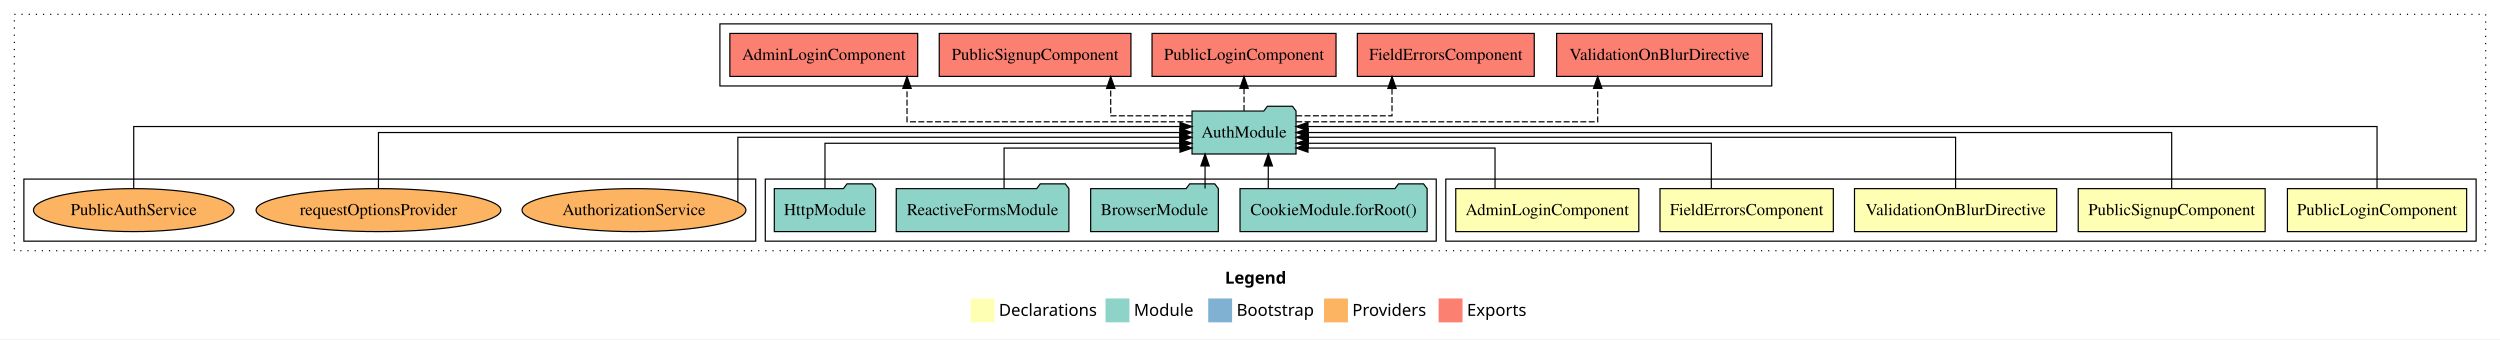
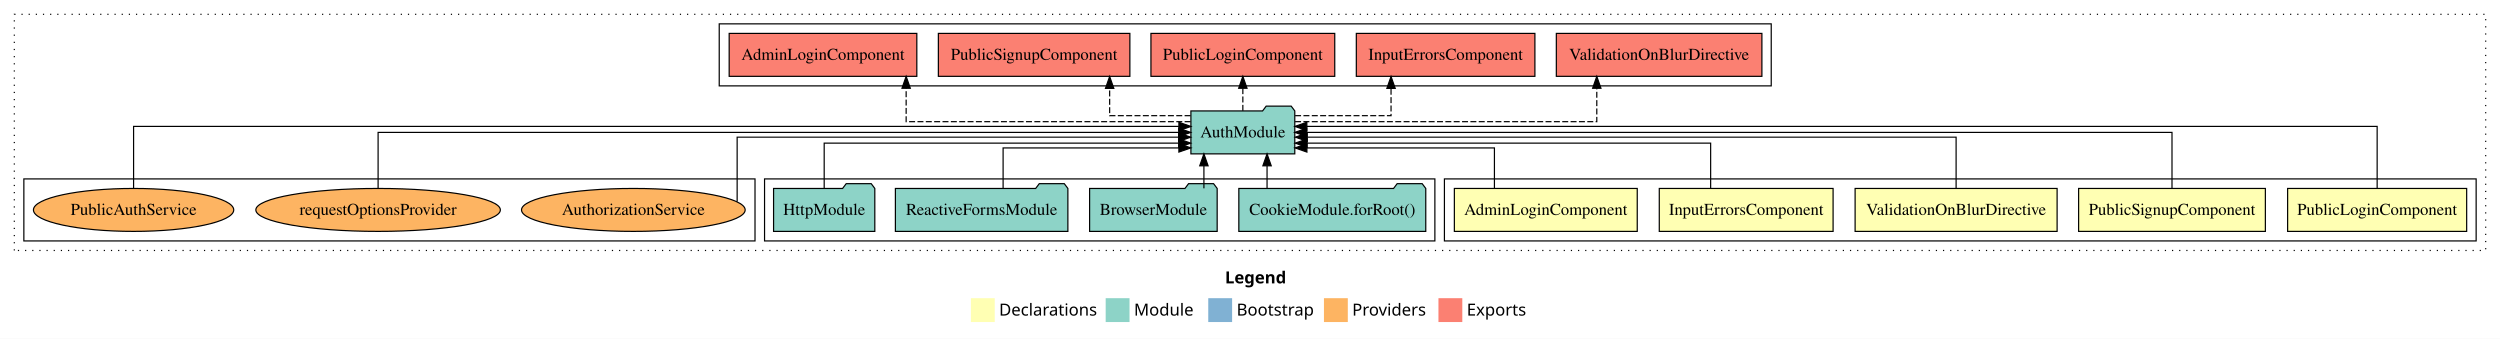
- <svg xmlns="http://www.w3.org/2000/svg" width="2094pt" height="284pt" viewBox="0.00 0.00 2094.00 284.00">
+ <svg xmlns="http://www.w3.org/2000/svg" width="2096pt" height="284pt" viewBox="0.00 0.00 2096.00 284.00">
  <g id="graph0" class="graph" transform="scale(1 1) rotate(0) translate(4 280)">
-     <polygon fill="#ffffff" stroke="transparent" points="-4,4 -4,-280 2090,-280 2090,4 -4,4" />
-     <text text-anchor="start" x="1022.009" y="-42.4" font-family="sans-serif" font-weight="bold" font-size="14.00" fill="#000000">Legend</text>
-     <polygon fill="#ffffb3" stroke="transparent" points="809,-10 809,-30 829,-30 829,-10 809,-10" />
-     <text text-anchor="start" x="832.629" y="-15.4" font-family="sans-serif" font-size="14.00" fill="#000000">  Declarations</text>
-     <polygon fill="#8dd3c7" stroke="transparent" points="922,-10 922,-30 942,-30 942,-10 922,-10" />
-     <text text-anchor="start" x="945.725" y="-15.4" font-family="sans-serif" font-size="14.00" fill="#000000">  Module</text>
-     <polygon fill="#80b1d3" stroke="transparent" points="1008,-10 1008,-30 1028,-30 1028,-10 1008,-10" />
-     <text text-anchor="start" x="1031.781" y="-15.4" font-family="sans-serif" font-size="14.00" fill="#000000">  Bootstrap</text>
-     <polygon fill="#fdb462" stroke="transparent" points="1105,-10 1105,-30 1125,-30 1125,-10 1105,-10" />
-     <text text-anchor="start" x="1128.673" y="-15.4" font-family="sans-serif" font-size="14.00" fill="#000000">  Providers</text>
-     <polygon fill="#fb8072" stroke="transparent" points="1201,-10 1201,-30 1221,-30 1221,-10 1201,-10" />
-     <text text-anchor="start" x="1224.726" y="-15.4" font-family="sans-serif" font-size="14.00" fill="#000000">  Exports</text>
+     <polygon fill="#ffffff" stroke="transparent" points="-4,4 -4,-280 2092,-280 2092,4 -4,4" />
+     <text text-anchor="start" x="1023.009" y="-42.4" font-family="sans-serif" font-weight="bold" font-size="14.00" fill="#000000">Legend</text>
+     <polygon fill="#ffffb3" stroke="transparent" points="810,-10 810,-30 830,-30 830,-10 810,-10" />
+     <text text-anchor="start" x="833.629" y="-15.4" font-family="sans-serif" font-size="14.00" fill="#000000">  Declarations</text>
+     <polygon fill="#8dd3c7" stroke="transparent" points="923,-10 923,-30 943,-30 943,-10 923,-10" />
+     <text text-anchor="start" x="946.725" y="-15.4" font-family="sans-serif" font-size="14.00" fill="#000000">  Module</text>
+     <polygon fill="#80b1d3" stroke="transparent" points="1009,-10 1009,-30 1029,-30 1029,-10 1009,-10" />
+     <text text-anchor="start" x="1032.781" y="-15.4" font-family="sans-serif" font-size="14.00" fill="#000000">  Bootstrap</text>
+     <polygon fill="#fdb462" stroke="transparent" points="1106,-10 1106,-30 1126,-30 1126,-10 1106,-10" />
+     <text text-anchor="start" x="1129.673" y="-15.4" font-family="sans-serif" font-size="14.00" fill="#000000">  Providers</text>
+     <polygon fill="#fb8072" stroke="transparent" points="1202,-10 1202,-30 1222,-30 1222,-10 1202,-10" />
+     <text text-anchor="start" x="1225.726" y="-15.4" font-family="sans-serif" font-size="14.00" fill="#000000">  Exports</text>
    <g id="clust1" class="cluster">
-       <polygon fill="none" stroke="#000000" stroke-dasharray="1,5" points="8,-70 8,-268 2078,-268 2078,-70 8,-70" />
+       <polygon fill="none" stroke="#000000" stroke-dasharray="1,5" points="8,-70 8,-268 2080,-268 2080,-70 8,-70" />
    </g>
    <g id="clust2" class="cluster">
-       <polygon fill="none" stroke="#000000" points="1207,-78 1207,-130 2070,-130 2070,-78 1207,-78" />
+       <polygon fill="none" stroke="#000000" points="1207,-78 1207,-130 2072,-130 2072,-78 1207,-78" />
    </g>
    <g id="clust8" class="cluster">
      <polygon fill="none" stroke="#000000" points="637,-78 637,-130 1199,-130 1199,-78 637,-78" />
    </g>
    <g id="clust9" class="cluster">
-       <polygon fill="none" stroke="#000000" points="599,-208 599,-260 1480,-260 1480,-208 599,-208" />
+       <polygon fill="none" stroke="#000000" points="599,-208 599,-260 1481,-260 1481,-208 599,-208" />
    </g>
    <g id="clust11" class="cluster">
      <polygon fill="none" stroke="#000000" points="16,-78 16,-130 629,-130 629,-78 16,-78" />
    </g>
    <g id="node1" class="node">
-       <polygon fill="#ffffb3" stroke="#000000" points="2062.055,-122 1911.945,-122 1911.945,-86 2062.055,-86 2062.055,-122" />
-       <text text-anchor="middle" x="1987" y="-99.8" font-family="Times,serif" font-size="14.00" fill="#000000">PublicLoginComponent</text>
+       <polygon fill="#ffffb3" stroke="#000000" points="2064.055,-122 1913.945,-122 1913.945,-86 2064.055,-86 2064.055,-122" />
+       <text text-anchor="middle" x="1989" y="-99.8" font-family="Times,serif" font-size="14.00" fill="#000000">PublicLoginComponent</text>
    </g>
    <g id="node6" class="node">
      <polygon fill="#8dd3c7" stroke="#000000" points="1081.548,-187 1078.548,-191 1057.548,-191 1054.548,-187 994.452,-187 994.452,-151 1081.548,-151 1081.548,-187" />
      <text text-anchor="middle" x="1038" y="-164.8" font-family="Times,serif" font-size="14.00" fill="#000000">AuthModule</text>
    </g>
    <g id="edge1" class="edge">
-       <path fill="none" stroke="#000000" d="M1987,-122.027C1987,-142.767 1987,-174 1987,-174 1987,-174 1091.555,-174 1091.555,-174" />
-       <polygon fill="#000000" stroke="#000000" points="1091.555,-170.5 1081.555,-174 1091.555,-177.5 1091.555,-170.5" />
+       <path fill="none" stroke="#000000" d="M1989,-122.027C1989,-142.767 1989,-174 1989,-174 1989,-174 1091.647,-174 1091.647,-174" />
+       <polygon fill="#000000" stroke="#000000" points="1091.647,-170.5 1081.647,-174 1091.647,-177.5 1091.647,-170.5" />
    </g>
    <g id="node2" class="node">
-       <polygon fill="#ffffb3" stroke="#000000" points="1893.284,-122 1736.716,-122 1736.716,-86 1893.284,-86 1893.284,-122" />
-       <text text-anchor="middle" x="1815" y="-99.8" font-family="Times,serif" font-size="14.00" fill="#000000">PublicSignupComponent</text>
+       <polygon fill="#ffffb3" stroke="#000000" points="1895.284,-122 1738.716,-122 1738.716,-86 1895.284,-86 1895.284,-122" />
+       <text text-anchor="middle" x="1817" y="-99.8" font-family="Times,serif" font-size="14.00" fill="#000000">PublicSignupComponent</text>
    </g>
    <g id="edge2" class="edge">
-       <path fill="none" stroke="#000000" d="M1815,-122.106C1815,-141.339 1815,-169 1815,-169 1815,-169 1091.72,-169 1091.72,-169" />
-       <polygon fill="#000000" stroke="#000000" points="1091.72,-165.5 1081.72,-169 1091.72,-172.5 1091.72,-165.5" />
+       <path fill="none" stroke="#000000" d="M1817,-122.106C1817,-141.339 1817,-169 1817,-169 1817,-169 1091.552,-169 1091.552,-169" />
+       <polygon fill="#000000" stroke="#000000" points="1091.552,-165.5 1081.552,-169 1091.552,-172.5 1091.552,-165.5" />
    </g>
    <g id="node3" class="node">
-       <polygon fill="#ffffb3" stroke="#000000" points="1718.676,-122 1549.324,-122 1549.324,-86 1718.676,-86 1718.676,-122" />
-       <text text-anchor="middle" x="1634" y="-99.8" font-family="Times,serif" font-size="14.00" fill="#000000">ValidationOnBlurDirective</text>
+       <polygon fill="#ffffb3" stroke="#000000" points="1720.676,-122 1551.324,-122 1551.324,-86 1720.676,-86 1720.676,-122" />
+       <text text-anchor="middle" x="1636" y="-99.8" font-family="Times,serif" font-size="14.00" fill="#000000">ValidationOnBlurDirective</text>
    </g>
    <g id="edge3" class="edge">
-       <path fill="none" stroke="#000000" d="M1634,-122.302C1634,-140.27 1634,-165 1634,-165 1634,-165 1091.825,-165 1091.825,-165" />
-       <polygon fill="#000000" stroke="#000000" points="1091.825,-161.5 1081.825,-165 1091.825,-168.5 1091.825,-161.5" />
+       <path fill="none" stroke="#000000" d="M1636,-122.302C1636,-140.27 1636,-165 1636,-165 1636,-165 1091.972,-165 1091.972,-165" />
+       <polygon fill="#000000" stroke="#000000" points="1091.972,-161.5 1081.972,-165 1091.972,-168.5 1091.972,-161.5" />
    </g>
    <g id="node4" class="node">
-       <polygon fill="#ffffb3" stroke="#000000" points="1531.59,-122 1386.41,-122 1386.41,-86 1531.59,-86 1531.59,-122" />
-       <text text-anchor="middle" x="1459" y="-99.8" font-family="Times,serif" font-size="14.00" fill="#000000">FieldErrorsComponent</text>
+       <polygon fill="#ffffb3" stroke="#000000" points="1532.863,-122 1387.137,-122 1387.137,-86 1532.863,-86 1532.863,-122" />
+       <text text-anchor="middle" x="1460" y="-99.8" font-family="Times,serif" font-size="14.00" fill="#000000">InputErrorsComponent</text>
    </g>
    <g id="edge4" class="edge">
-       <path fill="none" stroke="#000000" d="M1429.396,-122.027C1429.396,-138.398 1429.396,-160 1429.396,-160 1429.396,-160 1091.759,-160 1091.759,-160" />
-       <polygon fill="#000000" stroke="#000000" points="1091.759,-156.5 1081.759,-160 1091.759,-163.5 1091.759,-156.5" />
+       <path fill="none" stroke="#000000" d="M1430.203,-122.027C1430.203,-138.398 1430.203,-160 1430.203,-160 1430.203,-160 1091.849,-160 1091.849,-160" />
+       <polygon fill="#000000" stroke="#000000" points="1091.849,-156.5 1081.849,-160 1091.849,-163.5 1091.849,-156.5" />
    </g>
    <g id="node5" class="node">
      <polygon fill="#ffffb3" stroke="#000000" points="1368.664,-122 1215.336,-122 1215.336,-86 1368.664,-86 1368.664,-122" />
      <text text-anchor="middle" x="1292" y="-99.8" font-family="Times,serif" font-size="14.00" fill="#000000">AdminLoginComponent</text>
    </g>
    <g id="edge5" class="edge">
-       <path fill="none" stroke="#000000" d="M1248.232,-122.187C1248.232,-137.182 1248.232,-156 1248.232,-156 1248.232,-156 1091.56,-156 1091.56,-156" />
-       <polygon fill="#000000" stroke="#000000" points="1091.56,-152.5 1081.56,-156 1091.56,-159.5 1091.56,-152.5" />
+       <path fill="none" stroke="#000000" d="M1248.925,-122.187C1248.925,-137.182 1248.925,-156 1248.925,-156 1248.925,-156 1091.704,-156 1091.704,-156" />
+       <polygon fill="#000000" stroke="#000000" points="1091.704,-152.5 1081.704,-156 1091.704,-159.5 1091.704,-152.5" />
    </g>
    <g id="node11" class="node">
-       <polygon fill="#fb8072" stroke="#000000" points="1472.176,-252 1299.824,-252 1299.824,-216 1472.176,-216 1472.176,-252" />
-       <text text-anchor="middle" x="1386" y="-229.8" font-family="Times,serif" font-size="14.00" fill="#000000">ValidationOnBlurDirective </text>
+       <polygon fill="#fb8072" stroke="#000000" points="1473.176,-252 1300.824,-252 1300.824,-216 1473.176,-216 1473.176,-252" />
+       <text text-anchor="middle" x="1387" y="-229.8" font-family="Times,serif" font-size="14.00" fill="#000000">ValidationOnBlurDirective </text>
    </g>
    <g id="edge10" class="edge">
-       <path fill="none" stroke="#000000" stroke-dasharray="5,2" d="M1081.712,-178C1164.118,-178 1334.247,-178 1334.247,-178 1334.247,-178 1334.247,-205.973 1334.247,-205.973" />
-       <polygon fill="#000000" stroke="#000000" points="1330.747,-205.973 1334.247,-215.973 1337.747,-205.973 1330.747,-205.973" />
+       <path fill="none" stroke="#000000" stroke-dasharray="5,2" d="M1081.786,-178C1164.331,-178 1334.747,-178 1334.747,-178 1334.747,-178 1334.747,-205.973 1334.747,-205.973" />
+       <polygon fill="#000000" stroke="#000000" points="1331.247,-205.973 1334.747,-215.973 1338.247,-205.973 1331.247,-205.973" />
    </g>
    <g id="node12" class="node">
-       <polygon fill="#fb8072" stroke="#000000" points="1281.09,-252 1132.91,-252 1132.91,-216 1281.09,-216 1281.09,-252" />
-       <text text-anchor="middle" x="1207" y="-229.8" font-family="Times,serif" font-size="14.00" fill="#000000">FieldErrorsComponent </text>
+       <polygon fill="#fb8072" stroke="#000000" points="1282.863,-252 1133.137,-252 1133.137,-216 1282.863,-216 1282.863,-252" />
+       <text text-anchor="middle" x="1208" y="-229.8" font-family="Times,serif" font-size="14.00" fill="#000000">InputErrorsComponent </text>
    </g>
    <g id="edge11" class="edge">
-       <path fill="none" stroke="#000000" stroke-dasharray="5,2" d="M1081.698,-183C1117.381,-183 1161.943,-183 1161.943,-183 1161.943,-183 1161.943,-205.876 1161.943,-205.876" />
-       <polygon fill="#000000" stroke="#000000" points="1158.443,-205.876 1161.943,-215.876 1165.443,-205.876 1158.443,-205.876" />
+       <path fill="none" stroke="#000000" stroke-dasharray="5,2" d="M1081.806,-183C1117.578,-183 1162.25,-183 1162.25,-183 1162.25,-183 1162.25,-205.876 1162.25,-205.876" />
+       <polygon fill="#000000" stroke="#000000" points="1158.75,-205.876 1162.25,-215.876 1165.75,-205.876 1158.75,-205.876" />
    </g>
    <g id="node13" class="node">
      <polygon fill="#fb8072" stroke="#000000" points="1115.054,-252 960.946,-252 960.946,-216 1115.054,-216 1115.054,-252" />
      <text text-anchor="middle" x="1038" y="-229.8" font-family="Times,serif" font-size="14.00" fill="#000000">PublicLoginComponent </text>
    </g>
    <g id="edge12" class="edge">
      <path fill="none" stroke="#000000" stroke-dasharray="5,2" d="M1038,-187.106C1038,-187.106 1038,-205.991 1038,-205.991" />
      <polygon fill="#000000" stroke="#000000" points="1034.5,-205.991 1038,-215.991 1041.5,-205.991 1034.5,-205.991" />
    </g>
    <g id="node14" class="node">
      <polygon fill="#fb8072" stroke="#000000" points="943.284,-252 782.716,-252 782.716,-216 943.284,-216 943.284,-252" />
      <text text-anchor="middle" x="863" y="-229.8" font-family="Times,serif" font-size="14.00" fill="#000000">PublicSignupComponent </text>
    </g>
    <g id="edge13" class="edge">
      <path fill="none" stroke="#000000" stroke-dasharray="5,2" d="M994.185,-183C962.899,-183 926.328,-183 926.328,-183 926.328,-183 926.328,-205.876 926.328,-205.876" />
      <polygon fill="#000000" stroke="#000000" points="922.828,-205.876 926.328,-215.876 929.828,-205.876 922.828,-205.876" />
    </g>
    <g id="node15" class="node">
      <polygon fill="#fb8072" stroke="#000000" points="764.663,-252 607.337,-252 607.337,-216 764.663,-216 764.663,-252" />
      <text text-anchor="middle" x="686" y="-229.8" font-family="Times,serif" font-size="14.00" fill="#000000">AdminLoginComponent </text>
    </g>
    <g id="edge14" class="edge">
      <path fill="none" stroke="#000000" stroke-dasharray="5,2" d="M994.203,-178C914.914,-178 755.715,-178 755.715,-178 755.715,-178 755.715,-205.973 755.715,-205.973" />
      <polygon fill="#000000" stroke="#000000" points="752.215,-205.973 755.715,-215.973 759.215,-205.973 752.215,-205.973" />
    </g>
    <g id="node7" class="node">
      <polygon fill="#8dd3c7" stroke="#000000" points="1191.362,-122 1188.362,-126 1167.362,-126 1164.362,-122 1034.638,-122 1034.638,-86 1191.362,-86 1191.362,-122" />
      <text text-anchor="middle" x="1113" y="-99.8" font-family="Times,serif" font-size="14.00" fill="#000000">CookieModule.forRoot()</text>
    </g>
    <g id="edge6" class="edge">
      <path fill="none" stroke="#000000" d="M1058.296,-122.106C1058.296,-122.106 1058.296,-140.991 1058.296,-140.991" />
      <polygon fill="#000000" stroke="#000000" points="1054.796,-140.991 1058.296,-150.991 1061.796,-140.991 1054.796,-140.991" />
    </g>
    <g id="node8" class="node">
      <polygon fill="#8dd3c7" stroke="#000000" points="1016.473,-122 1013.473,-126 992.473,-126 989.473,-122 909.527,-122 909.527,-86 1016.473,-86 1016.473,-122" />
      <text text-anchor="middle" x="963" y="-99.8" font-family="Times,serif" font-size="14.00" fill="#000000">BrowserModule</text>
    </g>
    <g id="edge7" class="edge">
      <path fill="none" stroke="#000000" d="M1005.357,-122.106C1005.357,-122.106 1005.357,-140.991 1005.357,-140.991" />
      <polygon fill="#000000" stroke="#000000" points="1001.857,-140.991 1005.357,-150.991 1008.857,-140.991 1001.857,-140.991" />
    </g>
    <g id="node9" class="node">
      <polygon fill="#8dd3c7" stroke="#000000" points="891.305,-122 888.305,-126 867.305,-126 864.305,-122 746.695,-122 746.695,-86 891.305,-86 891.305,-122" />
      <text text-anchor="middle" x="819" y="-99.8" font-family="Times,serif" font-size="14.00" fill="#000000">ReactiveFormsModule</text>
    </g>
    <g id="edge8" class="edge">
      <path fill="none" stroke="#000000" d="M837.005,-122.187C837.005,-137.182 837.005,-156 837.005,-156 837.005,-156 984.387,-156 984.387,-156" />
      <polygon fill="#000000" stroke="#000000" points="984.387,-159.5 994.387,-156 984.387,-152.5 984.387,-159.5" />
    </g>
    <g id="node10" class="node">
      <polygon fill="#8dd3c7" stroke="#000000" points="729.439,-122 726.439,-126 705.439,-126 702.439,-122 644.561,-122 644.561,-86 729.439,-86 729.439,-122" />
      <text text-anchor="middle" x="687" y="-99.8" font-family="Times,serif" font-size="14.00" fill="#000000">HttpModule</text>
    </g>
    <g id="edge9" class="edge">
      <path fill="none" stroke="#000000" d="M687,-122.027C687,-138.398 687,-160 687,-160 687,-160 984.255,-160 984.255,-160" />
      <polygon fill="#000000" stroke="#000000" points="984.255,-163.5 994.255,-160 984.255,-156.5 984.255,-163.5" />
    </g>
    <g id="node16" class="node">
      <ellipse fill="#fdb462" stroke="#000000" cx="527" cy="-104" rx="93.757" ry="18" />
      <text text-anchor="middle" x="527" y="-99.8" font-family="Times,serif" font-size="14.00" fill="#000000">AuthorizationService</text>
    </g>
    <g id="edge15" class="edge">
      <path fill="none" stroke="#000000" d="M614.023,-110.998C614.023,-127.02 614.023,-165 614.023,-165 614.023,-165 984.224,-165 984.224,-165" />
      <polygon fill="#000000" stroke="#000000" points="984.224,-168.5 994.224,-165 984.224,-161.5 984.224,-168.5" />
    </g>
    <g id="node17" class="node">
      <ellipse fill="#fdb462" stroke="#000000" cx="313" cy="-104" rx="102.509" ry="18" />
      <text text-anchor="middle" x="313" y="-99.8" font-family="Times,serif" font-size="14.00" fill="#000000">requestOptionsProvider</text>
    </g>
    <g id="edge16" class="edge">
      <path fill="none" stroke="#000000" d="M313,-122.106C313,-141.339 313,-169 313,-169 313,-169 984.281,-169 984.281,-169" />
      <polygon fill="#000000" stroke="#000000" points="984.281,-172.5 994.281,-169 984.281,-165.5 984.281,-172.5" />
    </g>
    <g id="node18" class="node">
      <ellipse fill="#fdb462" stroke="#000000" cx="108" cy="-104" rx="83.966" ry="18" />
      <text text-anchor="middle" x="108" y="-99.8" font-family="Times,serif" font-size="14.00" fill="#000000">PublicAuthService</text>
    </g>
    <g id="edge17" class="edge">
      <path fill="none" stroke="#000000" d="M108,-122.027C108,-142.767 108,-174 108,-174 108,-174 984.391,-174 984.391,-174" />
      <polygon fill="#000000" stroke="#000000" points="984.392,-177.5 994.391,-174 984.391,-170.5 984.392,-177.5" />
    </g>
  </g>
</svg>
